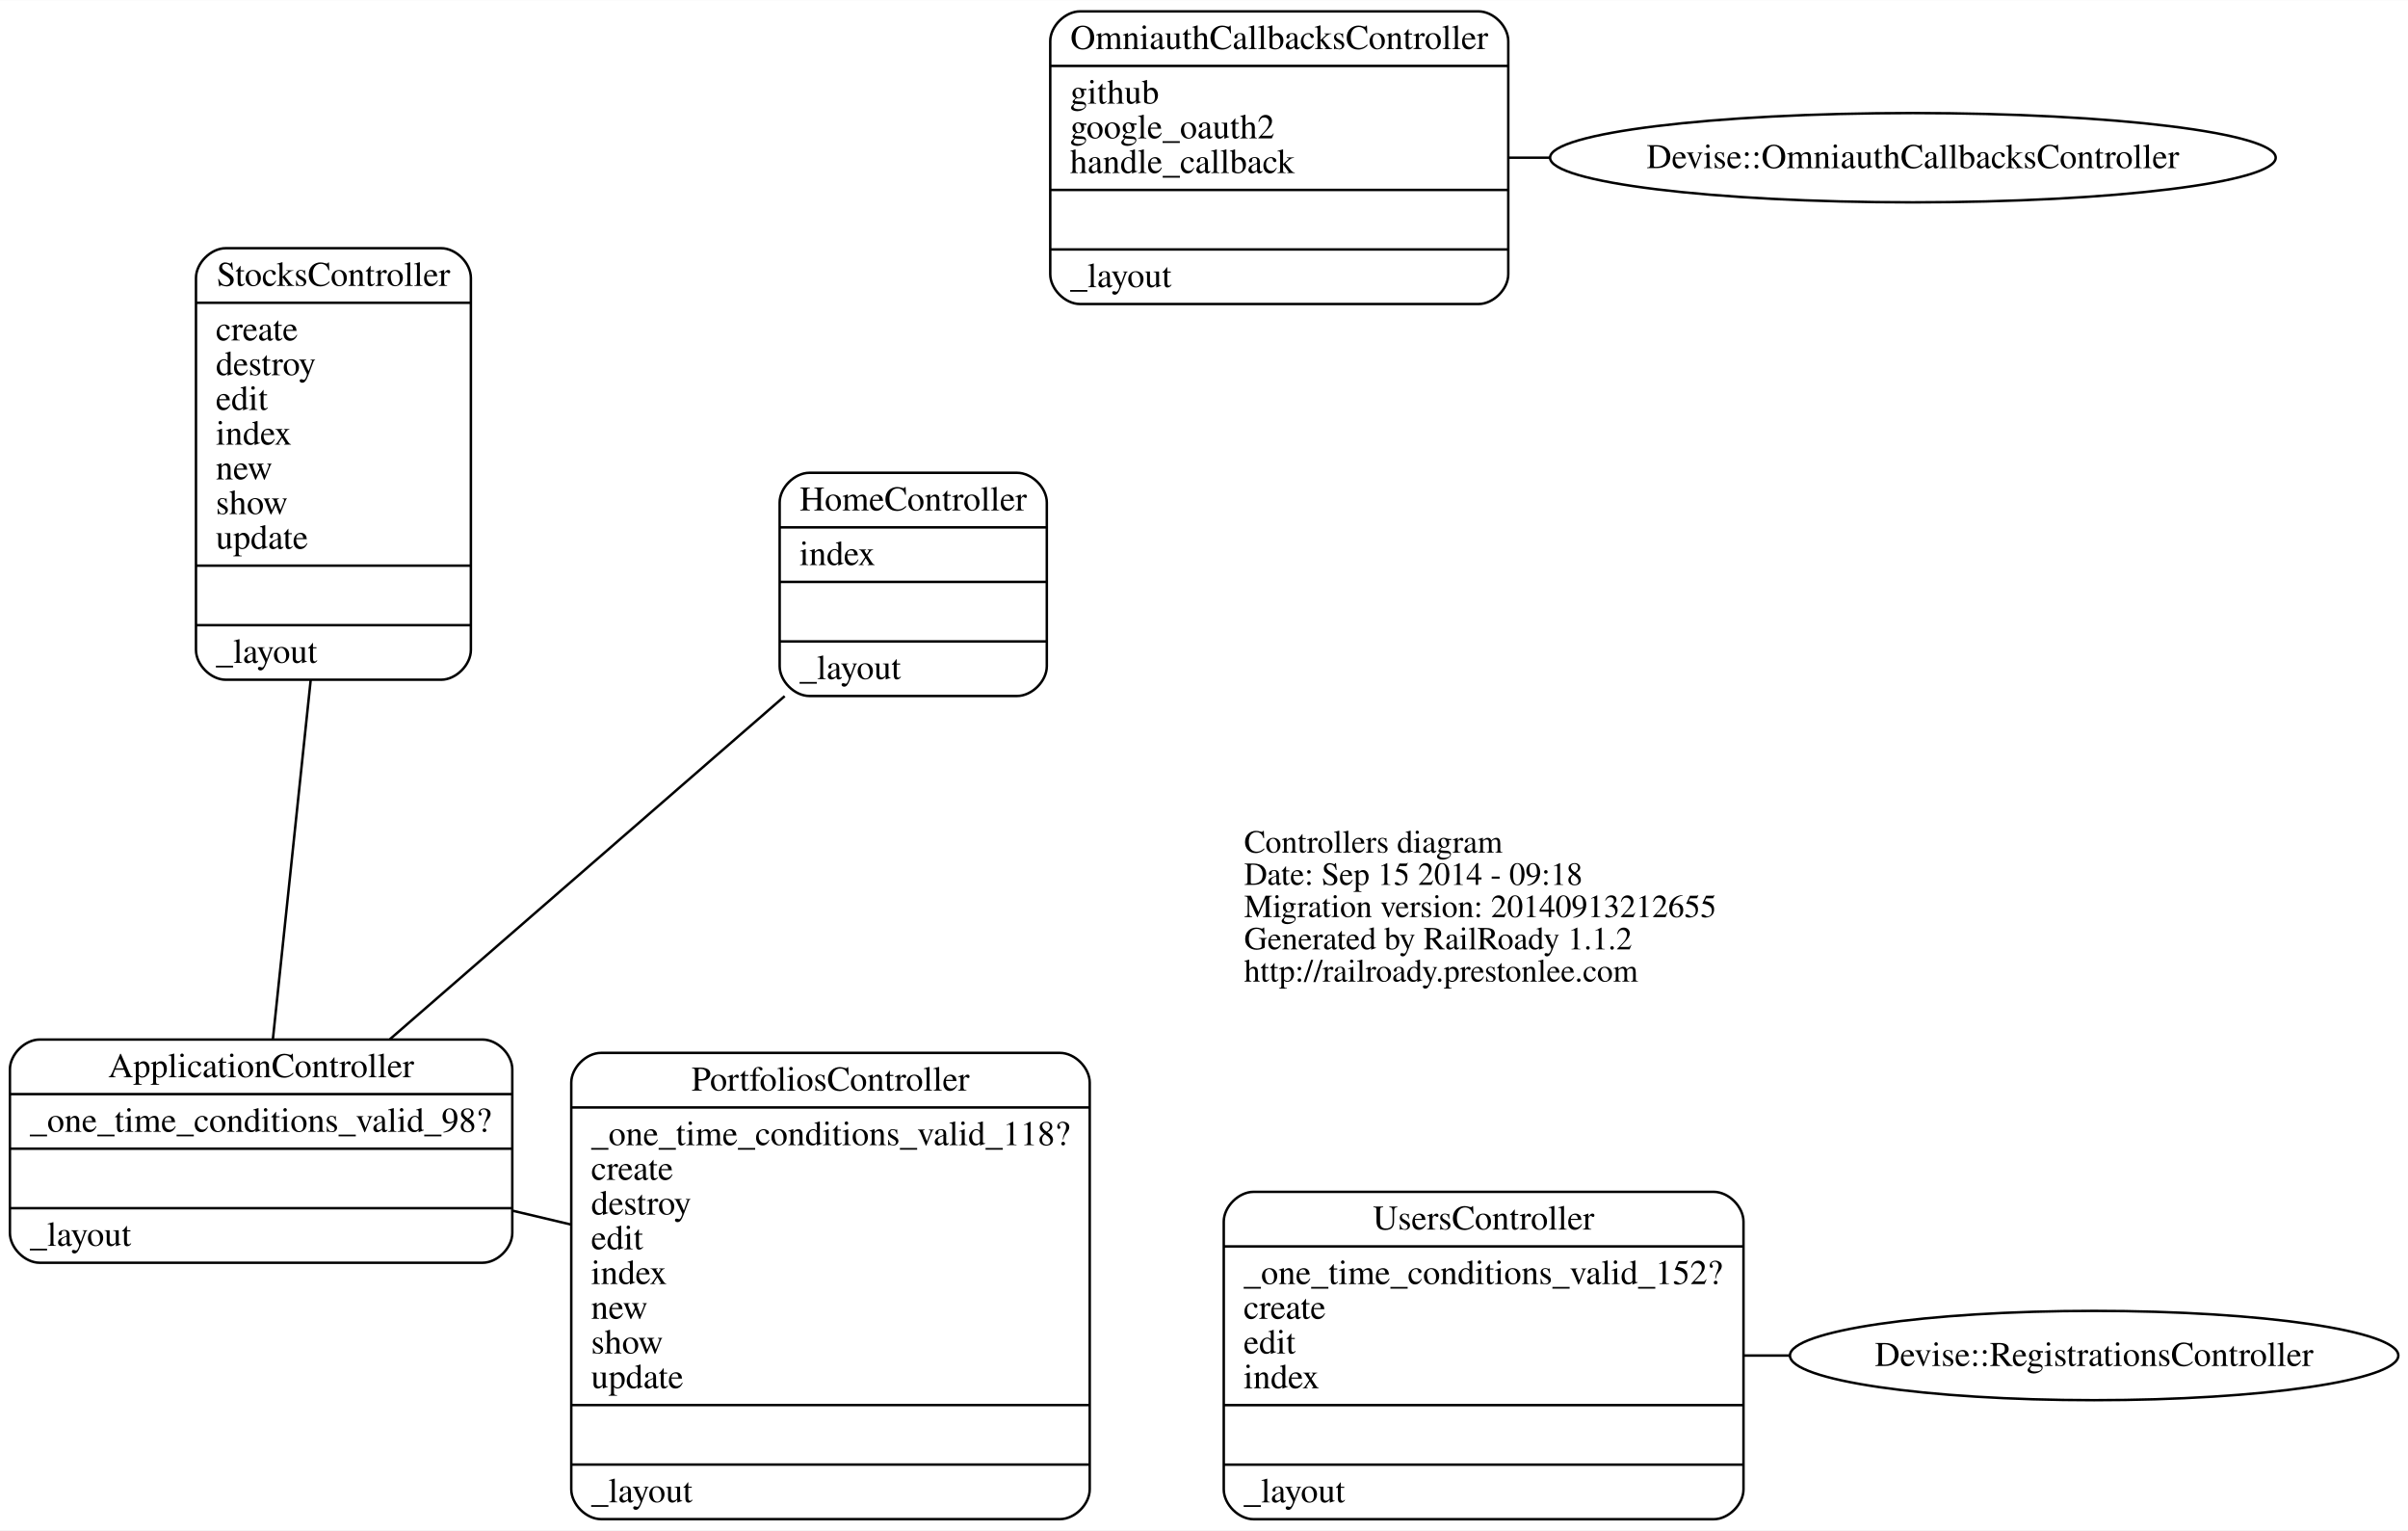
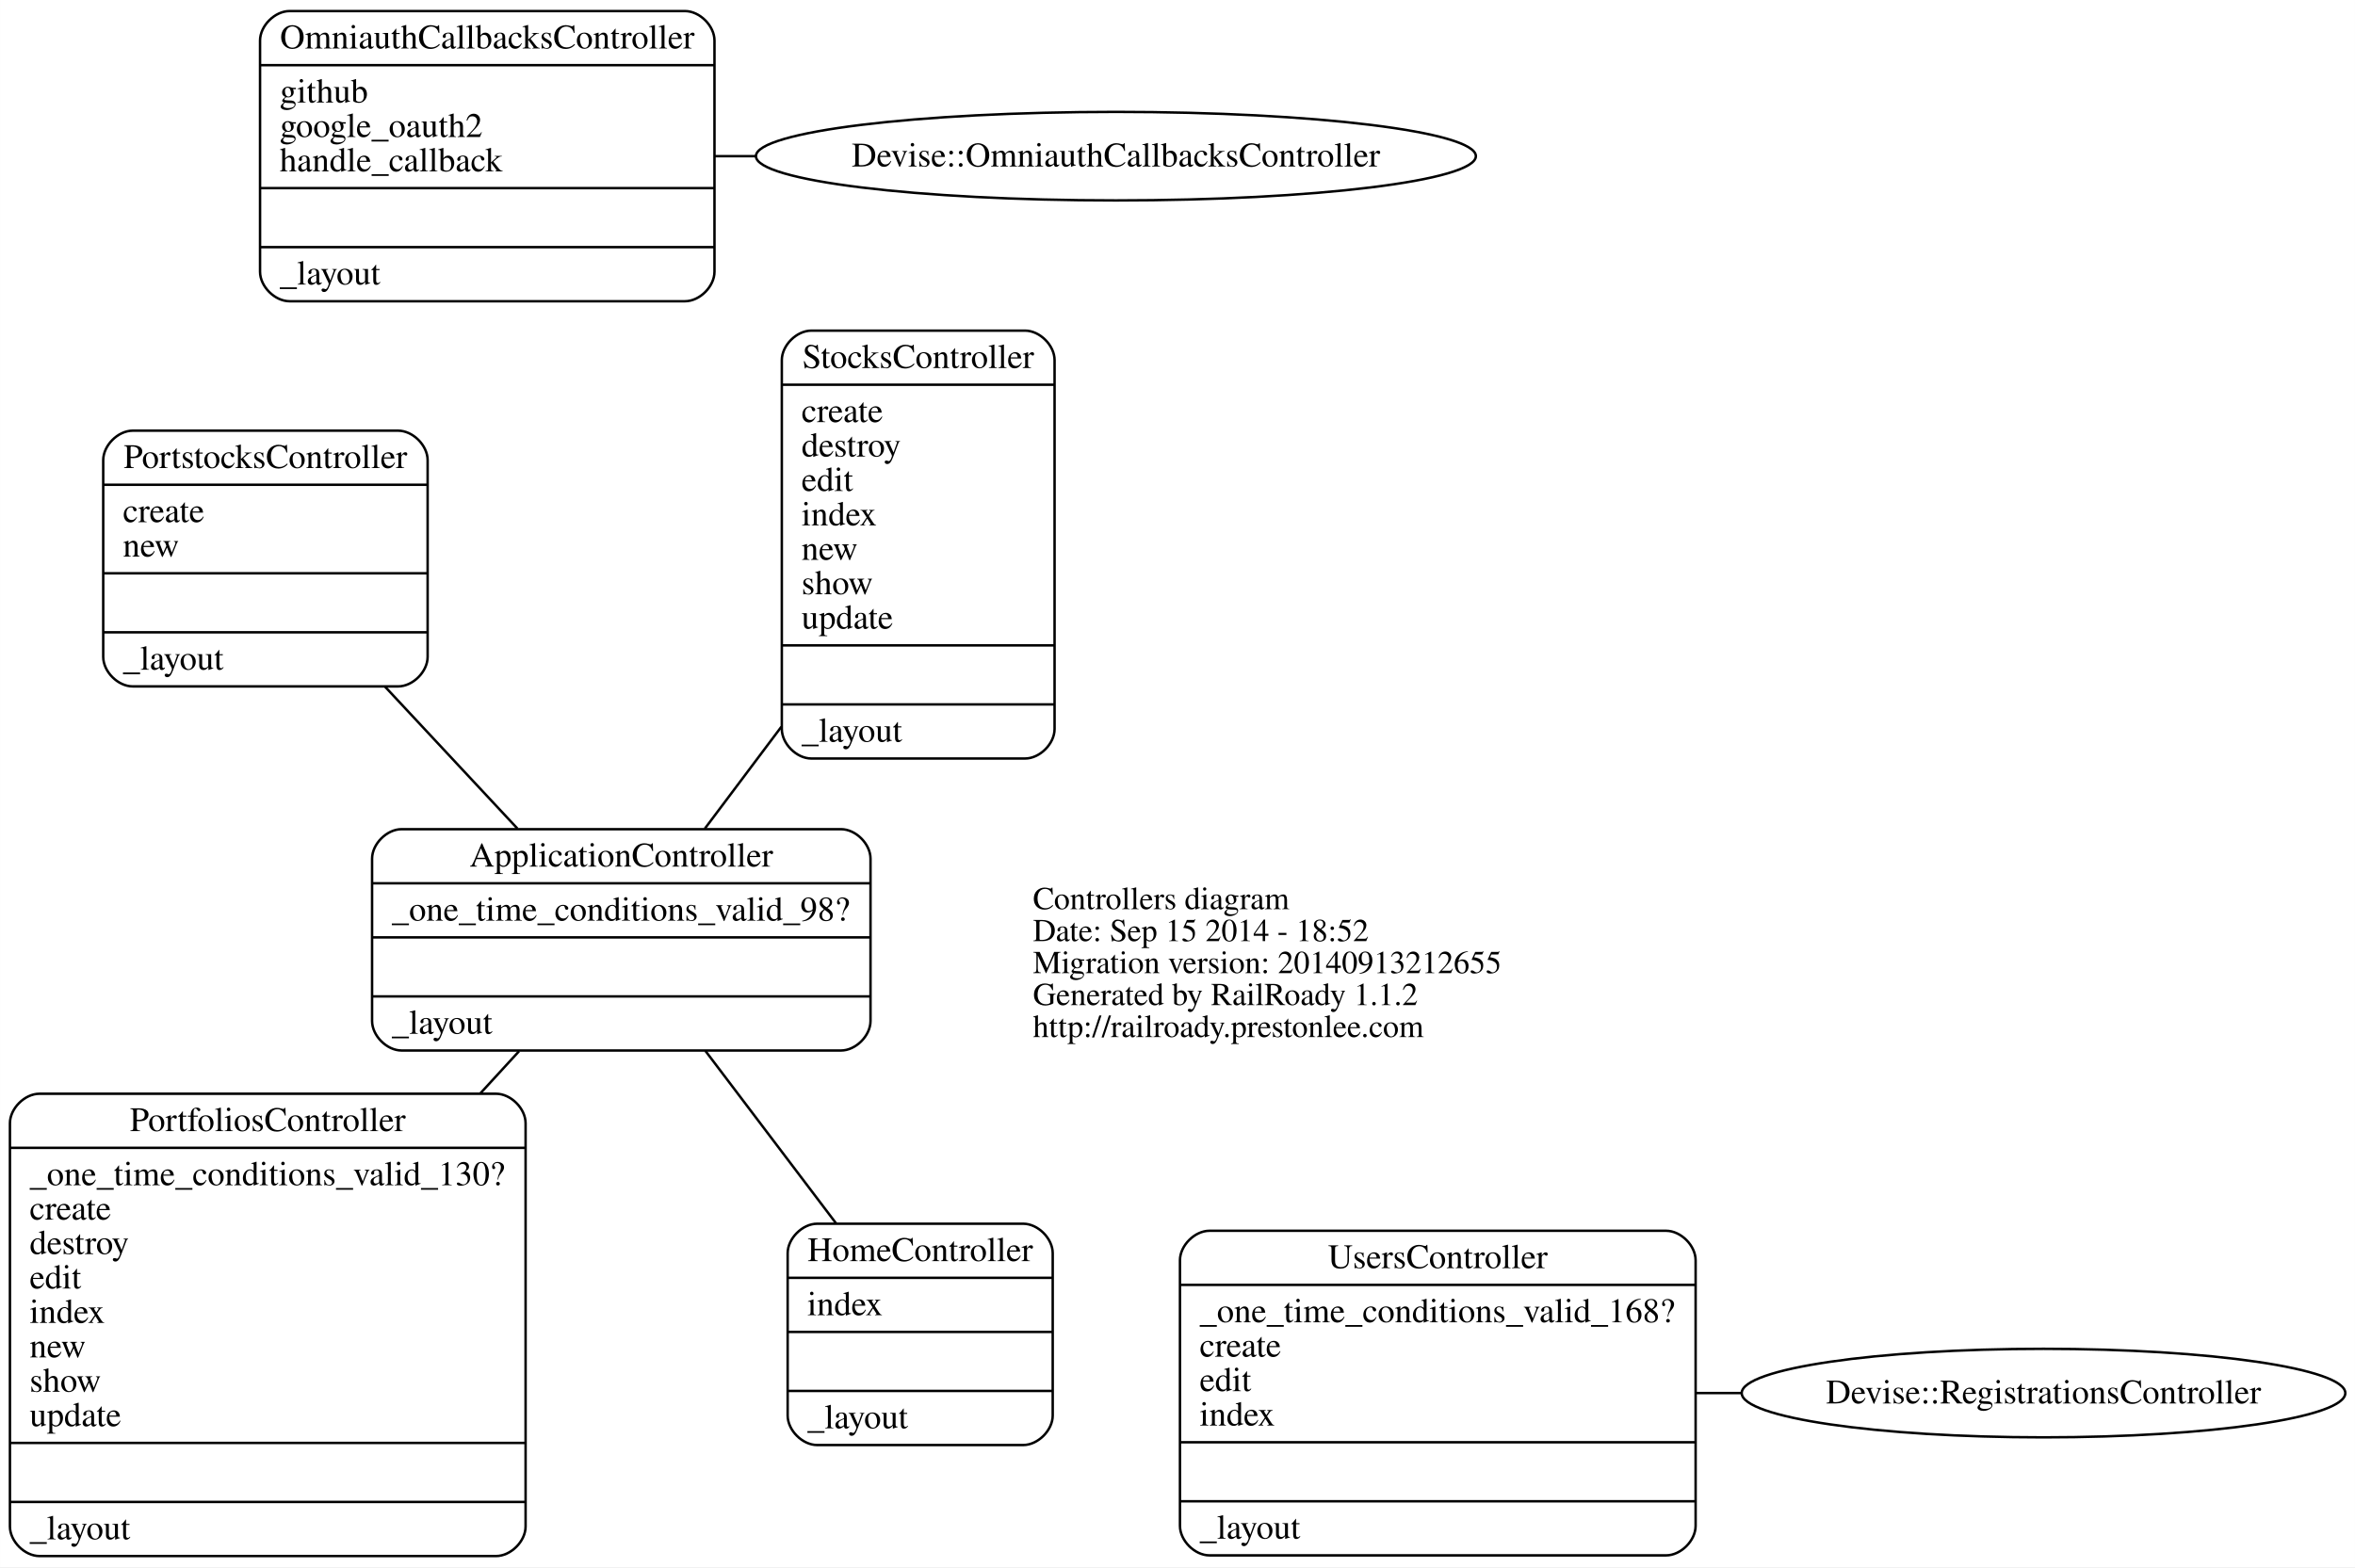
- <svg xmlns="http://www.w3.org/2000/svg" width="971pt" height="617pt" viewBox="0.00 0.00 971.27 617.00">
-   <g id="graph0" class="graph" transform="scale(1 1) rotate(0) translate(213.513 332.82)">
-     <polygon fill="white" stroke="none" points="-213.513,284.179 -213.513,-332.82 757.757,-332.82 757.757,284.179 -213.513,284.179" />
+ <svg xmlns="http://www.w3.org/2000/svg" width="957pt" height="637pt" viewBox="0.00 0.00 957.33 637.27">
+   <g id="graph0" class="graph" transform="scale(1 1) rotate(0) translate(207.576 360.82)">
+     <polygon fill="white" stroke="none" points="-207.576,276.453 -207.576,-360.82 749.757,-360.82 749.757,276.453 -207.576,276.453" />
    <g id="node1" class="node">
-       <text text-anchor="start" x="288.312" y="10.9" font-family="Times,serif" font-size="13.00">Controllers diagram</text>
-       <text text-anchor="start" x="288.312" y="23.9" font-family="Times,serif" font-size="13.00">Date: Sep 15 2014 - 09:18</text>
-       <text text-anchor="start" x="288.312" y="36.9" font-family="Times,serif" font-size="13.00">Migration version: 20140913212655</text>
-       <text text-anchor="start" x="288.312" y="49.9" font-family="Times,serif" font-size="13.00">Generated by RailRoady 1.1.2</text>
-       <text text-anchor="start" x="288.312" y="62.9" font-family="Times,serif" font-size="13.00">http://railroady.prestonlee.com</text>
+       <text text-anchor="start" x="212.312" y="8.9" font-family="Times,serif" font-size="13.00">Controllers diagram</text>
+       <text text-anchor="start" x="212.312" y="21.9" font-family="Times,serif" font-size="13.00">Date: Sep 15 2014 - 18:52</text>
+       <text text-anchor="start" x="212.312" y="34.9" font-family="Times,serif" font-size="13.00">Migration version: 20140913212655</text>
+       <text text-anchor="start" x="212.312" y="47.9" font-family="Times,serif" font-size="13.00">Generated by RailRoady 1.1.2</text>
+       <text text-anchor="start" x="212.312" y="60.9" font-family="Times,serif" font-size="13.00">http://railroady.prestonlee.com</text>
    </g>
    <g id="node2" class="node">
-       <path fill="none" stroke="black" d="M-197.513,176.267C-197.513,176.267 -18.878,176.267 -18.878,176.267 -12.878,176.267 -6.878,170.267 -6.878,164.267 -6.878,164.267 -6.878,98.267 -6.878,98.267 -6.878,92.267 -12.878,86.267 -18.878,86.267 -18.878,86.267 -197.513,86.267 -197.513,86.267 -203.513,86.267 -209.513,92.267 -209.513,98.267 -209.513,98.267 -209.513,164.267 -209.513,164.267 -209.513,170.267 -203.513,176.267 -197.513,176.267" />
-       <text text-anchor="middle" x="-108.196" y="101.467" font-family="Times,serif" font-size="14.00">ApplicationController</text>
-       <polyline fill="none" stroke="black" points="-209.513,108.267 -6.878,108.267 " />
-       <text text-anchor="start" x="-201.513" y="123.467" font-family="Times,serif" font-size="14.00">_one_time_conditions_valid_98?</text>
-       <polyline fill="none" stroke="black" points="-209.513,130.267 -6.878,130.267 " />
-       <polyline fill="none" stroke="black" points="-209.513,154.267 -6.878,154.267 " />
-       <text text-anchor="start" x="-201.513" y="169.467" font-family="Times,serif" font-size="14.00">_layout</text>
+       <path fill="none" stroke="black" d="M-44.348,66.371C-44.348,66.371 134.287,66.371 134.287,66.371 140.287,66.371 146.287,60.371 146.287,54.371 146.287,54.371 146.287,-11.629 146.287,-11.629 146.287,-17.629 140.287,-23.629 134.287,-23.629 134.287,-23.629 -44.348,-23.629 -44.348,-23.629 -50.348,-23.629 -56.348,-17.629 -56.348,-11.629 -56.348,-11.629 -56.348,54.371 -56.348,54.371 -56.348,60.371 -50.348,66.371 -44.348,66.371" />
+       <text text-anchor="middle" x="44.97" y="-8.429" font-family="Times,serif" font-size="14.00">ApplicationController</text>
+       <polyline fill="none" stroke="black" points="-56.348,-1.629 146.287,-1.629 " />
+       <text text-anchor="start" x="-48.348" y="13.571" font-family="Times,serif" font-size="14.00">_one_time_conditions_valid_98?</text>
+       <polyline fill="none" stroke="black" points="-56.348,20.371 146.287,20.371 " />
+       <polyline fill="none" stroke="black" points="-56.348,44.371 146.287,44.371 " />
+       <text text-anchor="start" x="-48.348" y="59.571" font-family="Times,serif" font-size="14.00">_layout</text>
    </g>
    <g id="node3" class="node">
-       <path fill="none" stroke="black" d="M112.962,-52.263C112.962,-52.263 196.721,-52.263 196.721,-52.263 202.721,-52.263 208.721,-58.263 208.721,-64.263 208.721,-64.263 208.721,-130.263 208.721,-130.263 208.721,-136.263 202.721,-142.263 196.721,-142.263 196.721,-142.263 112.962,-142.263 112.962,-142.263 106.962,-142.263 100.962,-136.263 100.962,-130.263 100.962,-130.263 100.962,-64.263 100.962,-64.263 100.962,-58.263 106.962,-52.263 112.962,-52.263" />
-       <text text-anchor="middle" x="154.842" y="-127.063" font-family="Times,serif" font-size="14.00">HomeController</text>
-       <polyline fill="none" stroke="black" points="100.962,-120.263 208.721,-120.263 " />
-       <text text-anchor="start" x="108.962" y="-105.063" font-family="Times,serif" font-size="14.00">index</text>
-       <polyline fill="none" stroke="black" points="100.962,-98.263 208.721,-98.263 " />
-       <polyline fill="none" stroke="black" points="100.962,-74.263 208.721,-74.263 " />
-       <text text-anchor="start" x="108.962" y="-59.063" font-family="Times,serif" font-size="14.00">_layout</text>
+       <path fill="none" stroke="black" d="M124.599,226.81C124.599,226.81 208.358,226.81 208.358,226.81 214.358,226.81 220.358,220.81 220.358,214.81 220.358,214.81 220.358,148.81 220.358,148.81 220.358,142.81 214.358,136.81 208.358,136.81 208.358,136.81 124.599,136.81 124.599,136.81 118.599,136.81 112.599,142.81 112.599,148.81 112.599,148.81 112.599,214.81 112.599,214.81 112.599,220.81 118.599,226.81 124.599,226.81" />
+       <text text-anchor="middle" x="166.479" y="152.01" font-family="Times,serif" font-size="14.00">HomeController</text>
+       <polyline fill="none" stroke="black" points="112.599,158.81 220.358,158.81 " />
+       <text text-anchor="start" x="120.599" y="174.01" font-family="Times,serif" font-size="14.00">index</text>
+       <polyline fill="none" stroke="black" points="112.599,180.81 220.358,180.81 " />
+       <polyline fill="none" stroke="black" points="112.599,204.81 220.358,204.81 " />
+       <text text-anchor="start" x="120.599" y="220.01" font-family="Times,serif" font-size="14.00">_layout</text>
    </g>
    <g id="edge1" class="edge">
-       <path fill="none" stroke="black" d="M-56.228,86.117C-10.114,46.052 56.901,-12.171 102.982,-52.207" />
+       <path fill="none" stroke="black" d="M79.14,66.489C95.776,88.455 115.725,114.795 132.355,136.753" />
    </g>
    <g id="node5" class="node">
-       <path fill="none" stroke="black" d="M28.907,279.648C28.907,279.648 214.029,279.648 214.029,279.648 220.029,279.648 226.029,273.648 226.029,267.648 226.029,267.648 226.029,103.648 226.029,103.648 226.029,97.647 220.029,91.647 214.029,91.647 214.029,91.647 28.907,91.647 28.907,91.647 22.907,91.647 16.907,97.647 16.907,103.648 16.907,103.648 16.907,267.648 16.907,267.648 16.907,273.648 22.907,279.648 28.907,279.648" />
-       <text text-anchor="middle" x="121.468" y="106.848" font-family="Times,serif" font-size="14.00">PortfoliosController</text>
-       <polyline fill="none" stroke="black" points="16.907,113.648 226.029,113.648 " />
-       <text text-anchor="start" x="24.907" y="128.848" font-family="Times,serif" font-size="14.00">_one_time_conditions_valid_118?</text>
-       <text text-anchor="start" x="24.907" y="142.848" font-family="Times,serif" font-size="14.00">create</text>
-       <text text-anchor="start" x="24.907" y="156.848" font-family="Times,serif" font-size="14.00">destroy</text>
-       <text text-anchor="start" x="24.907" y="170.848" font-family="Times,serif" font-size="14.00">edit</text>
-       <text text-anchor="start" x="24.907" y="184.848" font-family="Times,serif" font-size="14.00">index</text>
-       <text text-anchor="start" x="24.907" y="198.848" font-family="Times,serif" font-size="14.00">new</text>
-       <text text-anchor="start" x="24.907" y="212.848" font-family="Times,serif" font-size="14.00">show</text>
-       <text text-anchor="start" x="24.907" y="226.848" font-family="Times,serif" font-size="14.00">update</text>
-       <polyline fill="none" stroke="black" points="16.907,233.648 226.029,233.648 " />
-       <polyline fill="none" stroke="black" points="16.907,257.648 226.029,257.648 " />
-       <text text-anchor="start" x="24.907" y="272.848" font-family="Times,serif" font-size="14.00">_layout</text>
+       <path fill="none" stroke="black" d="M-191.576,271.953C-191.576,271.953 -5.941,271.953 -5.941,271.953 0.059,271.953 6.059,265.953 6.059,259.953 6.059,259.953 6.059,95.953 6.059,95.953 6.059,89.953 0.059,83.953 -5.941,83.953 -5.941,83.953 -191.576,83.953 -191.576,83.953 -197.576,83.953 -203.576,89.953 -203.576,95.953 -203.576,95.953 -203.576,259.953 -203.576,259.953 -203.576,265.953 -197.576,271.953 -191.576,271.953" />
+       <text text-anchor="middle" x="-98.758" y="99.153" font-family="Times,serif" font-size="14.00">PortfoliosController</text>
+       <polyline fill="none" stroke="black" points="-203.576,105.953 6.059,105.953 " />
+       <text text-anchor="start" x="-195.576" y="121.153" font-family="Times,serif" font-size="14.00">_one_time_conditions_valid_130?</text>
+       <text text-anchor="start" x="-195.576" y="135.153" font-family="Times,serif" font-size="14.00">create</text>
+       <text text-anchor="start" x="-195.576" y="149.153" font-family="Times,serif" font-size="14.00">destroy</text>
+       <text text-anchor="start" x="-195.576" y="163.153" font-family="Times,serif" font-size="14.00">edit</text>
+       <text text-anchor="start" x="-195.576" y="177.153" font-family="Times,serif" font-size="14.00">index</text>
+       <text text-anchor="start" x="-195.576" y="191.153" font-family="Times,serif" font-size="14.00">new</text>
+       <text text-anchor="start" x="-195.576" y="205.153" font-family="Times,serif" font-size="14.00">show</text>
+       <text text-anchor="start" x="-195.576" y="219.153" font-family="Times,serif" font-size="14.00">update</text>
+       <polyline fill="none" stroke="black" points="-203.576,225.953 6.059,225.953 " />
+       <polyline fill="none" stroke="black" points="-203.576,249.953 6.059,249.953 " />
+       <text text-anchor="start" x="-195.576" y="265.153" font-family="Times,serif" font-size="14.00">_layout</text>
    </g>
    <g id="edge3" class="edge">
-       <path fill="none" stroke="black" d="M-6.793,155.277C1.017,157.127 8.912,158.996 16.743,160.851" />
+       <path fill="none" stroke="black" d="M3.398,66.661C-1.66,72.17 -6.962,77.947 -12.379,83.848" />
    </g>
    <g id="node6" class="node">
-       <path fill="none" stroke="black" d="M-122.466,-58.821C-122.466,-58.821 -35.583,-58.821 -35.583,-58.821 -29.583,-58.821 -23.583,-64.821 -23.583,-70.821 -23.583,-70.821 -23.583,-220.821 -23.583,-220.821 -23.583,-226.821 -29.583,-232.821 -35.583,-232.821 -35.583,-232.821 -122.466,-232.821 -122.466,-232.821 -128.466,-232.821 -134.466,-226.821 -134.466,-220.821 -134.466,-220.821 -134.466,-70.821 -134.466,-70.821 -134.466,-64.821 -128.466,-58.821 -122.466,-58.821" />
-       <text text-anchor="middle" x="-79.025" y="-217.621" font-family="Times,serif" font-size="14.00">StocksController</text>
-       <polyline fill="none" stroke="black" points="-134.466,-210.821 -23.583,-210.821 " />
-       <text text-anchor="start" x="-126.466" y="-195.621" font-family="Times,serif" font-size="14.00">create</text>
-       <text text-anchor="start" x="-126.466" y="-181.621" font-family="Times,serif" font-size="14.00">destroy</text>
-       <text text-anchor="start" x="-126.466" y="-167.621" font-family="Times,serif" font-size="14.00">edit</text>
-       <text text-anchor="start" x="-126.466" y="-153.621" font-family="Times,serif" font-size="14.00">index</text>
-       <text text-anchor="start" x="-126.466" y="-139.621" font-family="Times,serif" font-size="14.00">new</text>
-       <text text-anchor="start" x="-126.466" y="-125.621" font-family="Times,serif" font-size="14.00">show</text>
-       <text text-anchor="start" x="-126.466" y="-111.621" font-family="Times,serif" font-size="14.00">update</text>
-       <polyline fill="none" stroke="black" points="-134.466,-104.821 -23.583,-104.821 " />
-       <polyline fill="none" stroke="black" points="-134.466,-80.821 -23.583,-80.821 " />
-       <text text-anchor="start" x="-126.466" y="-65.621" font-family="Times,serif" font-size="14.00">_layout</text>
+       <path fill="none" stroke="black" d="M-153.649,-81.691C-153.649,-81.691 -45.766,-81.691 -45.766,-81.691 -39.766,-81.691 -33.766,-87.691 -33.766,-93.691 -33.766,-93.691 -33.766,-173.691 -33.766,-173.691 -33.766,-179.691 -39.766,-185.691 -45.766,-185.691 -45.766,-185.691 -153.649,-185.691 -153.649,-185.691 -159.649,-185.691 -165.649,-179.691 -165.649,-173.691 -165.649,-173.691 -165.649,-93.691 -165.649,-93.691 -165.649,-87.691 -159.649,-81.691 -153.649,-81.691" />
+       <text text-anchor="middle" x="-99.708" y="-170.491" font-family="Times,serif" font-size="14.00">PortstocksController</text>
+       <polyline fill="none" stroke="black" points="-165.649,-163.691 -33.766,-163.691 " />
+       <text text-anchor="start" x="-157.649" y="-148.491" font-family="Times,serif" font-size="14.00">create</text>
+       <text text-anchor="start" x="-157.649" y="-134.491" font-family="Times,serif" font-size="14.00">new</text>
+       <polyline fill="none" stroke="black" points="-165.649,-127.691 -33.766,-127.691 " />
+       <polyline fill="none" stroke="black" points="-165.649,-103.691 -33.766,-103.691 " />
+       <text text-anchor="start" x="-157.649" y="-88.491" font-family="Times,serif" font-size="14.00">_layout</text>
    </g>
    <g id="edge4" class="edge">
-       <path fill="none" stroke="black" d="M-103.444,86.131C-99.327,47.027 -93.254,-10.662 -88.194,-58.724" />
+       <path fill="none" stroke="black" d="M2.734,-23.896C-14.114,-41.954 -33.613,-62.853 -51.05,-81.54" />
+     </g>
+     <g id="node7" class="node">
+       <path fill="none" stroke="black" d="M122.229,-52.37C122.229,-52.37 209.112,-52.37 209.112,-52.37 215.112,-52.37 221.112,-58.37 221.112,-64.37 221.112,-64.37 221.112,-214.37 221.112,-214.37 221.112,-220.37 215.112,-226.37 209.112,-226.37 209.112,-226.37 122.229,-226.37 122.229,-226.37 116.229,-226.37 110.229,-220.37 110.229,-214.37 110.229,-214.37 110.229,-64.37 110.229,-64.37 110.229,-58.37 116.229,-52.37 122.229,-52.37" />
+       <text text-anchor="middle" x="165.67" y="-211.17" font-family="Times,serif" font-size="14.00">StocksController</text>
+       <polyline fill="none" stroke="black" points="110.229,-204.37 221.112,-204.37 " />
+       <text text-anchor="start" x="118.229" y="-189.17" font-family="Times,serif" font-size="14.00">create</text>
+       <text text-anchor="start" x="118.229" y="-175.17" font-family="Times,serif" font-size="14.00">destroy</text>
+       <text text-anchor="start" x="118.229" y="-161.17" font-family="Times,serif" font-size="14.00">edit</text>
+       <text text-anchor="start" x="118.229" y="-147.17" font-family="Times,serif" font-size="14.00">index</text>
+       <text text-anchor="start" x="118.229" y="-133.17" font-family="Times,serif" font-size="14.00">new</text>
+       <text text-anchor="start" x="118.229" y="-119.17" font-family="Times,serif" font-size="14.00">show</text>
+       <text text-anchor="start" x="118.229" y="-105.17" font-family="Times,serif" font-size="14.00">update</text>
+       <polyline fill="none" stroke="black" points="110.229,-98.37 221.112,-98.37 " />
+       <polyline fill="none" stroke="black" points="110.229,-74.37 221.112,-74.37 " />
+       <text text-anchor="start" x="118.229" y="-59.17" font-family="Times,serif" font-size="14.00">_layout</text>
+     </g>
+     <g id="edge5" class="edge">
+       <path fill="none" stroke="black" d="M78.913,-23.832C88.605,-36.74 99.429,-51.154 110.056,-65.306" />
    </g>
    <g id="node4" class="node">
-       <path fill="none" stroke="black" d="M222.106,-210.32C222.106,-210.32 382.851,-210.32 382.851,-210.32 388.851,-210.32 394.851,-216.32 394.851,-222.32 394.851,-222.32 394.851,-316.32 394.851,-316.32 394.851,-322.32 388.851,-328.32 382.851,-328.32 382.851,-328.32 222.106,-328.32 222.106,-328.32 216.106,-328.32 210.106,-322.32 210.106,-316.32 210.106,-316.32 210.106,-222.32 210.106,-222.32 210.106,-216.32 216.106,-210.32 222.106,-210.32" />
-       <text text-anchor="middle" x="302.478" y="-313.12" font-family="Times,serif" font-size="14.00">OmniauthCallbacksController</text>
-       <polyline fill="none" stroke="black" points="210.106,-306.32 394.851,-306.32 " />
-       <text text-anchor="start" x="218.106" y="-291.12" font-family="Times,serif" font-size="14.00">github</text>
-       <text text-anchor="start" x="218.106" y="-277.12" font-family="Times,serif" font-size="14.00">google_oauth2</text>
-       <text text-anchor="start" x="218.106" y="-263.12" font-family="Times,serif" font-size="14.00">handle_callback</text>
-       <polyline fill="none" stroke="black" points="210.106,-256.32 394.851,-256.32 " />
-       <polyline fill="none" stroke="black" points="210.106,-232.32 394.851,-232.32 " />
-       <text text-anchor="start" x="218.106" y="-217.12" font-family="Times,serif" font-size="14.00">_layout</text>
-     </g>
-     <g id="node7" class="node">
-       <path fill="none" stroke="black" d="M292.09,279.679C292.09,279.679 477.724,279.679 477.724,279.679 483.724,279.679 489.724,273.679 489.724,267.679 489.724,267.679 489.724,159.679 489.724,159.679 489.724,153.679 483.724,147.679 477.724,147.679 477.724,147.679 292.09,147.679 292.09,147.679 286.09,147.679 280.09,153.679 280.09,159.679 280.09,159.679 280.09,267.679 280.09,267.679 280.09,273.679 286.09,279.679 292.09,279.679" />
-       <text text-anchor="middle" x="384.907" y="162.879" font-family="Times,serif" font-size="14.00">UsersController</text>
-       <polyline fill="none" stroke="black" points="280.09,169.679 489.724,169.679 " />
-       <text text-anchor="start" x="288.09" y="184.879" font-family="Times,serif" font-size="14.00">_one_time_conditions_valid_152?</text>
-       <text text-anchor="start" x="288.09" y="198.879" font-family="Times,serif" font-size="14.00">create</text>
-       <text text-anchor="start" x="288.09" y="212.879" font-family="Times,serif" font-size="14.00">edit</text>
-       <text text-anchor="start" x="288.09" y="226.879" font-family="Times,serif" font-size="14.00">index</text>
-       <polyline fill="none" stroke="black" points="280.09,233.679 489.724,233.679 " />
-       <polyline fill="none" stroke="black" points="280.09,257.679 489.724,257.679 " />
-       <text text-anchor="start" x="288.09" y="272.879" font-family="Times,serif" font-size="14.00">_layout</text>
+       <path fill="none" stroke="black" d="M-89.894,-238.32C-89.894,-238.32 70.851,-238.32 70.851,-238.32 76.851,-238.32 82.851,-244.32 82.851,-250.32 82.851,-250.32 82.851,-344.32 82.851,-344.32 82.851,-350.32 76.851,-356.32 70.851,-356.32 70.851,-356.32 -89.894,-356.32 -89.894,-356.32 -95.894,-356.32 -101.894,-350.32 -101.894,-344.32 -101.894,-344.32 -101.894,-250.32 -101.894,-250.32 -101.894,-244.32 -95.894,-238.32 -89.894,-238.32" />
+       <text text-anchor="middle" x="-9.522" y="-341.12" font-family="Times,serif" font-size="14.00">OmniauthCallbacksController</text>
+       <polyline fill="none" stroke="black" points="-101.894,-334.32 82.851,-334.32 " />
+       <text text-anchor="start" x="-93.894" y="-319.12" font-family="Times,serif" font-size="14.00">github</text>
+       <text text-anchor="start" x="-93.894" y="-305.12" font-family="Times,serif" font-size="14.00">google_oauth2</text>
+       <text text-anchor="start" x="-93.894" y="-291.12" font-family="Times,serif" font-size="14.00">handle_callback</text>
+       <polyline fill="none" stroke="black" points="-101.894,-284.32 82.851,-284.32 " />
+       <polyline fill="none" stroke="black" points="-101.894,-260.32 82.851,-260.32 " />
+       <text text-anchor="start" x="-93.894" y="-245.12" font-family="Times,serif" font-size="14.00">_layout</text>
    </g>
    <g id="node8" class="node">
-       <ellipse fill="none" stroke="black" cx="558.05" cy="-269.319" rx="146.34" ry="18" />
-       <text text-anchor="middle" x="558.05" y="-265.119" font-family="Times,serif" font-size="14.00">Devise::OmniauthCallbacksController</text>
+       <path fill="none" stroke="black" d="M284.09,271.679C284.09,271.679 469.724,271.679 469.724,271.679 475.724,271.679 481.724,265.679 481.724,259.679 481.724,259.679 481.724,151.679 481.724,151.679 481.724,145.679 475.724,139.679 469.724,139.679 469.724,139.679 284.09,139.679 284.09,139.679 278.09,139.679 272.09,145.679 272.09,151.679 272.09,151.679 272.09,259.679 272.09,259.679 272.09,265.679 278.09,271.679 284.09,271.679" />
+       <text text-anchor="middle" x="376.907" y="154.879" font-family="Times,serif" font-size="14.00">UsersController</text>
+       <polyline fill="none" stroke="black" points="272.09,161.679 481.724,161.679 " />
+       <text text-anchor="start" x="280.09" y="176.879" font-family="Times,serif" font-size="14.00">_one_time_conditions_valid_168?</text>
+       <text text-anchor="start" x="280.09" y="190.879" font-family="Times,serif" font-size="14.00">create</text>
+       <text text-anchor="start" x="280.09" y="204.879" font-family="Times,serif" font-size="14.00">edit</text>
+       <text text-anchor="start" x="280.09" y="218.879" font-family="Times,serif" font-size="14.00">index</text>
+       <polyline fill="none" stroke="black" points="272.09,225.679 481.724,225.679 " />
+       <polyline fill="none" stroke="black" points="272.09,249.679 481.724,249.679 " />
+       <text text-anchor="start" x="280.09" y="264.879" font-family="Times,serif" font-size="14.00">_layout</text>
+     </g>
+     <g id="node9" class="node">
+       <ellipse fill="none" stroke="black" cx="246.05" cy="-297.319" rx="146.34" ry="18" />
+       <text text-anchor="middle" x="246.05" y="-293.119" font-family="Times,serif" font-size="14.00">Devise::OmniauthCallbacksController</text>
    </g>
    <g id="edge2" class="edge">
-       <path fill="none" stroke="black" d="M411.605,-269.32C406.029,-269.32 400.501,-269.32 395.065,-269.32" />
+       <path fill="none" stroke="black" d="M99.605,-297.32C94.029,-297.32 88.501,-297.32 83.065,-297.32" />
    </g>
-     <g id="node9" class="node">
-       <ellipse fill="none" stroke="black" cx="631.16" cy="213.681" rx="122.695" ry="18" />
-       <text text-anchor="middle" x="631.16" y="217.881" font-family="Times,serif" font-size="14.00">Devise::RegistrationsController</text>
+     <g id="node10" class="node">
+       <ellipse fill="none" stroke="black" cx="623.16" cy="205.681" rx="122.695" ry="18" />
+       <text text-anchor="middle" x="623.16" y="209.881" font-family="Times,serif" font-size="14.00">Devise::RegistrationsController</text>
    </g>
-     <g id="edge5" class="edge">
-       <path fill="none" stroke="black" d="M508.394,213.68C502.25,213.68 496.104,213.68 490.019,213.68" />
+     <g id="edge6" class="edge">
+       <path fill="none" stroke="black" d="M500.394,205.68C494.25,205.68 488.104,205.68 482.019,205.68" />
    </g>
  </g>
</svg>
